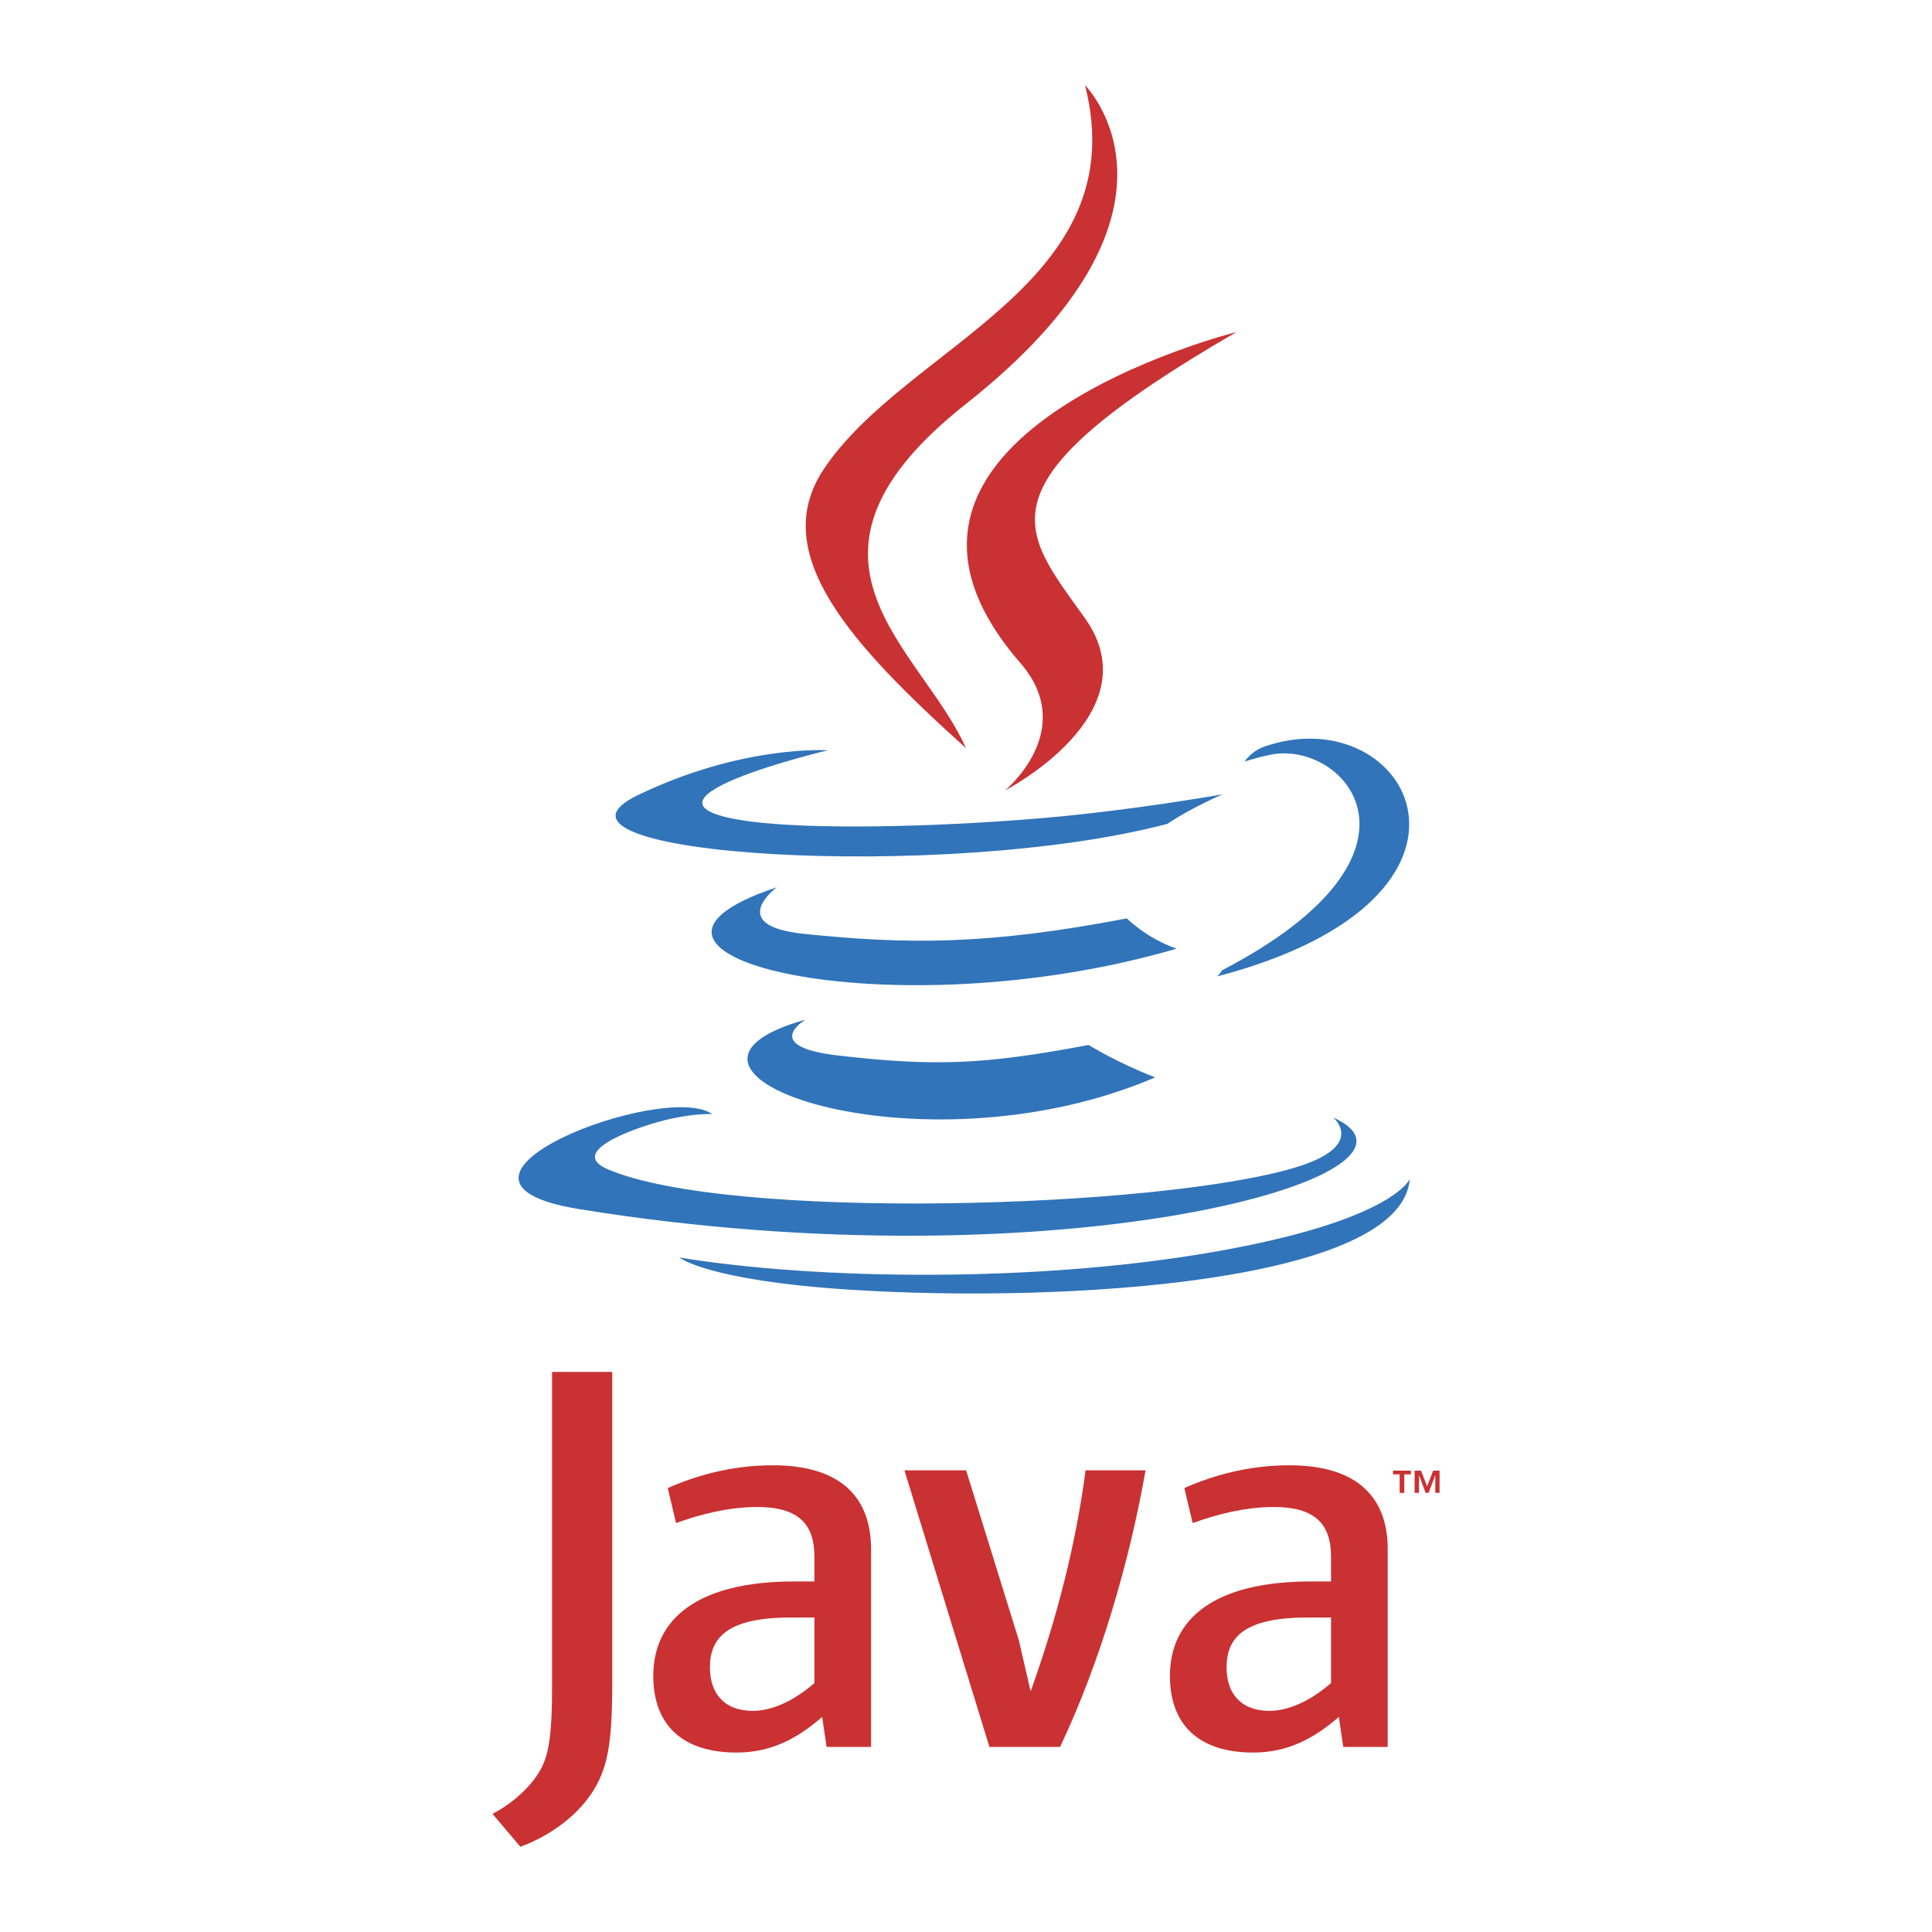
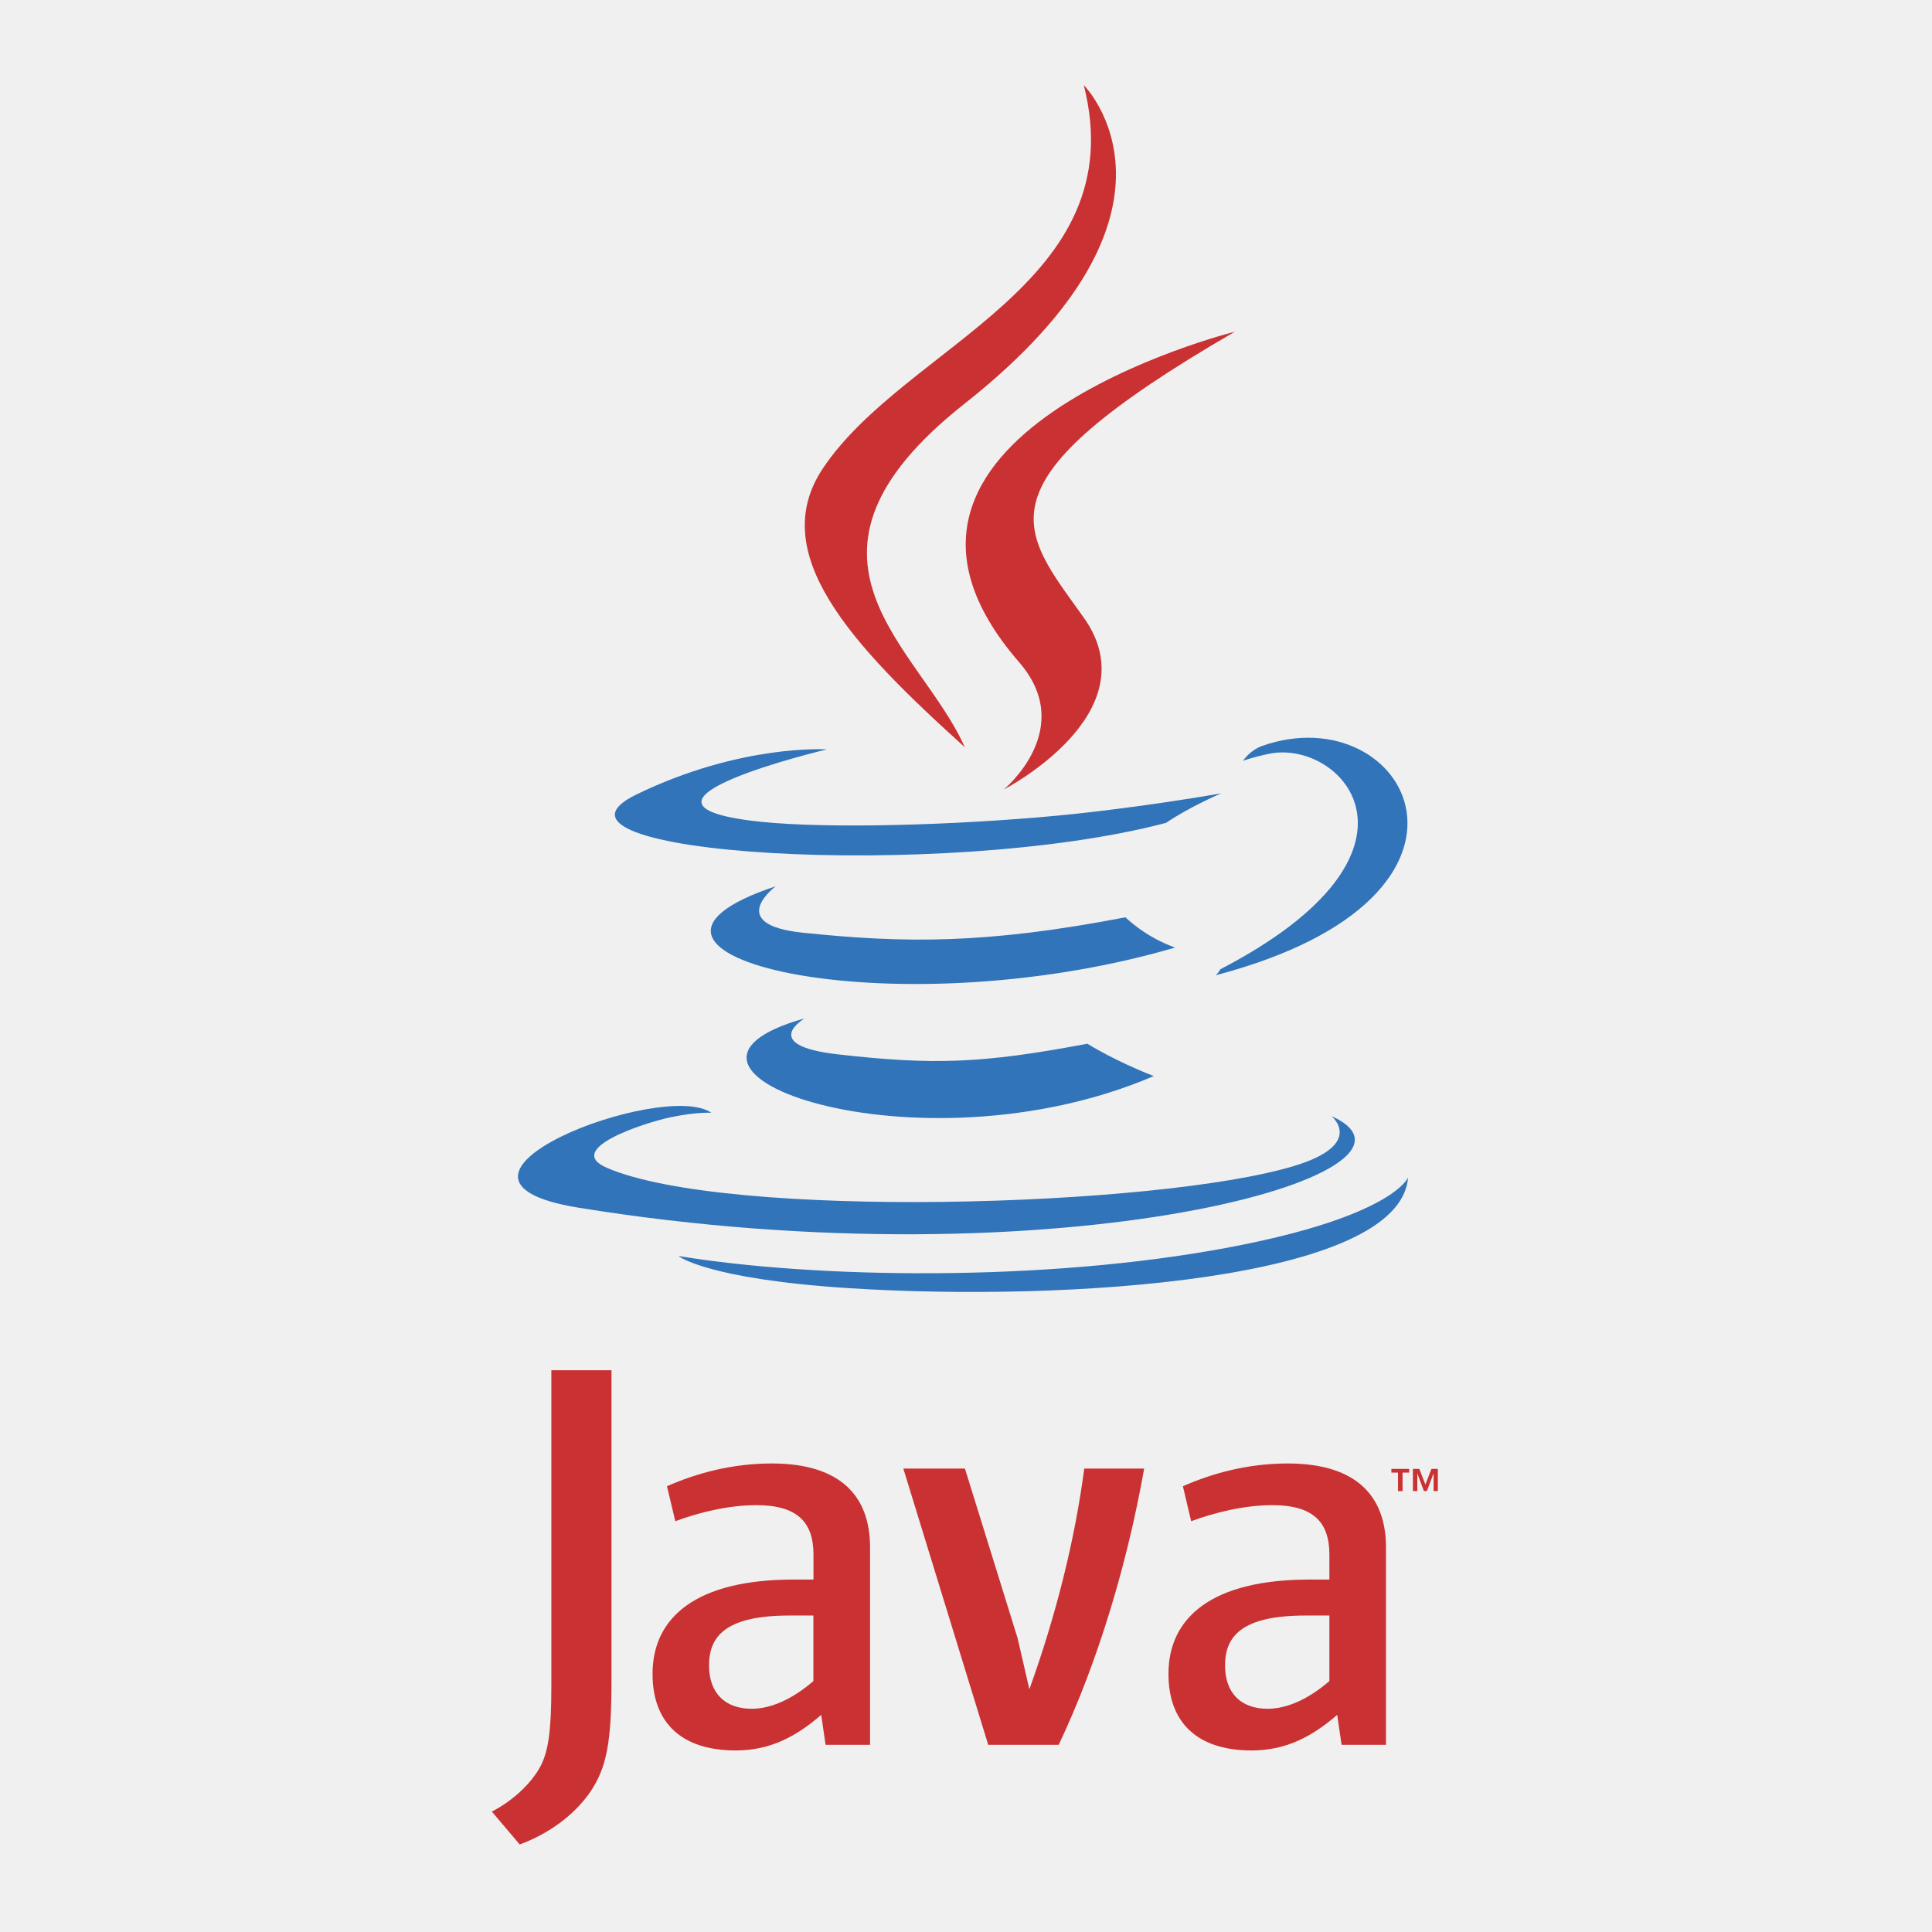
- <svg xmlns="http://www.w3.org/2000/svg" width="2500" height="2500" viewBox="0 0 192.756 192.756">
-   <g fill-rule="evenodd" clip-rule="evenodd">
-     <path fill="#fff" d="M0 0h192.756v192.756H0V0z" />
-     <path d="M80.372 101.729s-4.604 2.679 3.28 3.584c9.554 1.091 14.434.934 24.959-1.057 0 0 2.771 1.735 6.639 3.236-23.601 10.113-53.413-.585-34.878-5.763zM77.487 88.532s-5.165 3.823 2.726 4.639c10.206 1.054 18.262 1.14 32.211-1.544 0 0 1.926 1.955 4.957 3.023-28.531 8.345-60.307.657-39.894-6.118z" fill="#3174b9" />
-     <path d="M101.797 66.143c5.818 6.697-1.525 12.72-1.525 12.72s14.766-7.621 7.984-17.168c-6.332-8.899-11.189-13.32 15.102-28.566-.001-.001-41.27 10.303-21.561 33.014z" fill="#ca3132" />
-     <path d="M133.01 111.491s3.408 2.81-3.754 4.983c-13.619 4.125-56.694 5.369-68.659.164-4.298-1.872 3.766-4.467 6.303-5.015 2.646-.572 4.156-.468 4.156-.468-4.783-3.368-30.916 6.615-13.272 9.479 48.112 7.801 87.704-3.512 75.226-9.143zM82.587 74.857s-21.908 5.205-7.757 7.097c5.977.799 17.883.615 28.982-.316 9.068-.761 18.17-2.389 18.17-2.389s-3.195 1.371-5.51 2.949c-22.251 5.853-65.229 3.127-52.855-2.856 10.462-5.061 18.97-4.485 18.97-4.485zM121.891 96.824c22.617-11.75 12.16-23.044 4.859-21.522-1.785.373-2.586.695-2.586.695s.666-1.042 1.932-1.49c14.441-5.075 25.545 14.972-4.656 22.911-.001 0 .347-.314.451-.594z" fill="#3174b9" />
-     <path d="M108.256 8.504s12.523 12.531-11.881 31.794c-19.571 15.458-4.462 24.269-.006 34.34-11.426-10.307-19.807-19.382-14.185-27.826 8.254-12.395 31.125-18.406 26.072-38.308z" fill="#ca3132" />
-     <path d="M84.812 128.674c21.706 1.388 55.045-.771 55.836-11.044 0 0-1.518 3.894-17.941 6.983-18.529 3.488-41.386 3.082-54.938.845 0 0 2.777 2.298 17.043 3.216z" fill="#3174b9" />
-     <path d="M139.645 147.096h-.66v-.37h1.781v.37h-.66v1.848h-.461v-1.848zm3.554.092h-.008l-.656 1.755h-.301l-.652-1.755h-.008v1.755h-.438v-2.218h.643l.604 1.569.604-1.569h.637v2.218h-.424v-1.755h-.001zM81.255 167.921c-2.047 1.774-4.211 2.772-6.154 2.772-2.768 0-4.27-1.663-4.27-4.324 0-2.881 1.608-4.989 8.044-4.989h2.379v6.541h.001zm5.65 6.374v-19.732c0-5.043-2.876-8.371-9.809-8.371-4.045 0-7.591.999-10.474 2.272l.83 3.495c2.271-.834 5.207-1.607 8.089-1.607 3.994 0 5.713 1.607 5.713 4.934v2.495h-1.996c-9.702 0-14.08 3.764-14.08 9.423 0 4.876 2.885 7.648 8.316 7.648 3.491 0 6.099-1.441 8.534-3.55l.443 2.993h4.434zM105.762 174.295h-7.045l-8.483-27.601h6.154l5.265 16.961 1.172 5.096c2.656-7.371 4.541-14.854 5.484-22.057h5.984c-1.602 9.088-4.488 19.066-8.531 27.601zM132.799 167.921c-2.053 1.774-4.217 2.772-6.156 2.772-2.768 0-4.268-1.663-4.268-4.324 0-2.881 1.609-4.989 8.041-4.989h2.383v6.541zm5.652 6.374v-19.732c0-5.043-2.885-8.371-9.811-8.371-4.049 0-7.594.999-10.477 2.272l.83 3.495c2.271-.834 5.213-1.607 8.096-1.607 3.988 0 5.709 1.607 5.709 4.934v2.495h-1.996c-9.703 0-14.078 3.764-14.078 9.423 0 4.876 2.879 7.648 8.311 7.648 3.494 0 6.098-1.441 8.539-3.55l.445 2.993h4.432zM58.983 178.985c-1.61 2.353-4.214 4.216-7.061 5.267l-2.79-3.286c2.169-1.113 4.027-2.91 4.892-4.582.745-1.49 1.056-3.406 1.056-7.992v-31.515h6.005v31.08c0 6.134-.49 8.613-2.102 11.028z" fill="#ca3132" />
-   </g>
+ <svg xmlns="http://www.w3.org/2000/svg" version="1.2" viewBox="0 0 2503 2503" width="2503" height="2503">
+   <style>.a{fill:#3174b9}.b{fill:#ca3132}</style>
+   <path fill-rule="evenodd" class="a" d="m1042.4 1319.4c0 0-59.7 34.7 42.5 46.5 124 14.1 187.3 12.1 323.8-13.7 0 0 35.9 22.5 86.1 41.9-306.1 131.2-692.8-7.5-452.4-74.7zm-37.4-171.2c0 0-67 49.6 35.3 60.2 132.4 13.7 236.9 14.8 417.8-20 0 0 25 25.3 64.3 39.2-370 108.2-782.2 8.5-517.4-79.4z" />
+   <path fill-rule="evenodd" class="b" d="m1320.3 857.9c75.4 86.8-19.8 164.9-19.8 164.9 0 0 191.5-98.8 103.6-222.6-82.2-115.4-145.2-172.8 195.8-370.5 0 0-535.2 133.6-279.6 428.2z" />
+   <path fill-rule="evenodd" class="a" d="m749.4 1564.6c-228.8-37.2 110.1-166.6 172.2-122.9 0 0-19.6-1.4-53.9 6-32.9 7.1-137.5 40.8-81.8 65.1 155.2 67.5 713.9 51.3 890.5-2.2 92.9-28.1 48.7-64.6 48.7-64.6 161.8 73-351.7 219.8-975.7 118.6zm321.7-593.7c0 0-284.1 67.5-100.6 92 77.5 10.4 232 8 375.9-4.1 117.6-9.8 235.7-31 235.7-31 0 0-41.5 17.8-71.5 38.3-288.6 75.9-846 40.5-685.5-37.1 135.7-65.6 246-58.1 246-58.1zm509.8 284.9c293.3-152.4 157.7-298.9 63-279.2-23.1 4.9-33.5 9.1-33.5 9.1 0 0 8.6-13.6 25-19.4 187.3-65.8 331.3 194.2-60.4 297.2 0 0 4.5-4.1 5.9-7.7z" />
+   <path fill-rule="evenodd" class="b" d="m1404.1 110.3c0 0 162.4 162.5-154.1 412.4-253.9 200.4-57.9 314.7-0.1 445.3-148.2-133.6-256.9-251.3-184-360.9 107.1-160.7 403.7-238.7 338.2-496.8z" />
+   <path fill-rule="evenodd" class="a" d="m1100 1668.9c281.5 18 713.9-10 724.2-143.3 0 0-19.7 50.5-232.7 90.6-240.3 45.2-536.8 40-712.6 11 0 0 36.1 29.8 221.1 41.7z" />
+   <path fill-rule="evenodd" class="b" d="m1811.2 1907.8h-8.6v-4.8h23.1v4.8h-8.6v24h-5.9zm46 1.2l-8.6 22.7h-3.9l-8.4-22.7h-0.1v22.7h-5.7v-28.7h8.3l7.9 20.3 7.8-20.3h8.3v28.7h-5.5v-22.7zm-787.6 351.5l-5.7-38.8c-31.6 27.4-65.4 46.1-110.7 46.1-70.4 0-107.8-36-107.8-99.2 0-73.4 56.7-122.2 182.6-122.2h25.9v-32.4c0-43.2-22.3-64-74.1-64-37.4 0-75.5 10-104.9 20.8l-10.8-45.3c37.4-16.5 83.4-29.5 135.8-29.5 90 0 127.3 43.2 127.3 108.6v255.9zm-15.8-82.6v-84.9h-30.9c-83.5 0-104.3 27.4-104.3 64.7 0 34.5 19.5 56.1 55.4 56.1 25.2 0 53.2-12.9 79.8-35.9zm317.8 82.6h-91.3l-110-357.9h79.8l68.3 219.9 15.2 66.1c34.4-95.6 58.8-192.6 71.1-286h77.6c-20.8 117.8-58.2 247.2-110.7 357.9zm366.5 0l-5.7-38.8c-31.7 27.4-65.5 46.1-110.8 46.1-70.4 0-107.8-36-107.8-99.2 0-73.4 56.8-122.2 182.6-122.2h25.9v-32.4c0-43.2-22.3-64-74-64-37.4 0-75.6 10-105.1 20.8l-10.7-45.3c37.4-16.5 83.4-29.5 135.9-29.5 89.8 0 127.2 43.2 127.2 108.6v255.9zm-15.8-167.5h-30.9c-83.4 0-104.3 27.4-104.3 64.7 0 34.5 19.4 56.1 55.3 56.1 25.2 0 53.3-12.9 79.9-35.9zm-957.4 228.3c-20.9 30.5-54.6 54.7-91.6 68.3l-36.1-42.6c28.1-14.4 52.2-37.8 63.4-59.4 9.7-19.4 13.7-44.2 13.7-103.7v-408.7h77.9v403.1c0 79.5-6.4 111.7-27.3 143z" />
</svg>
